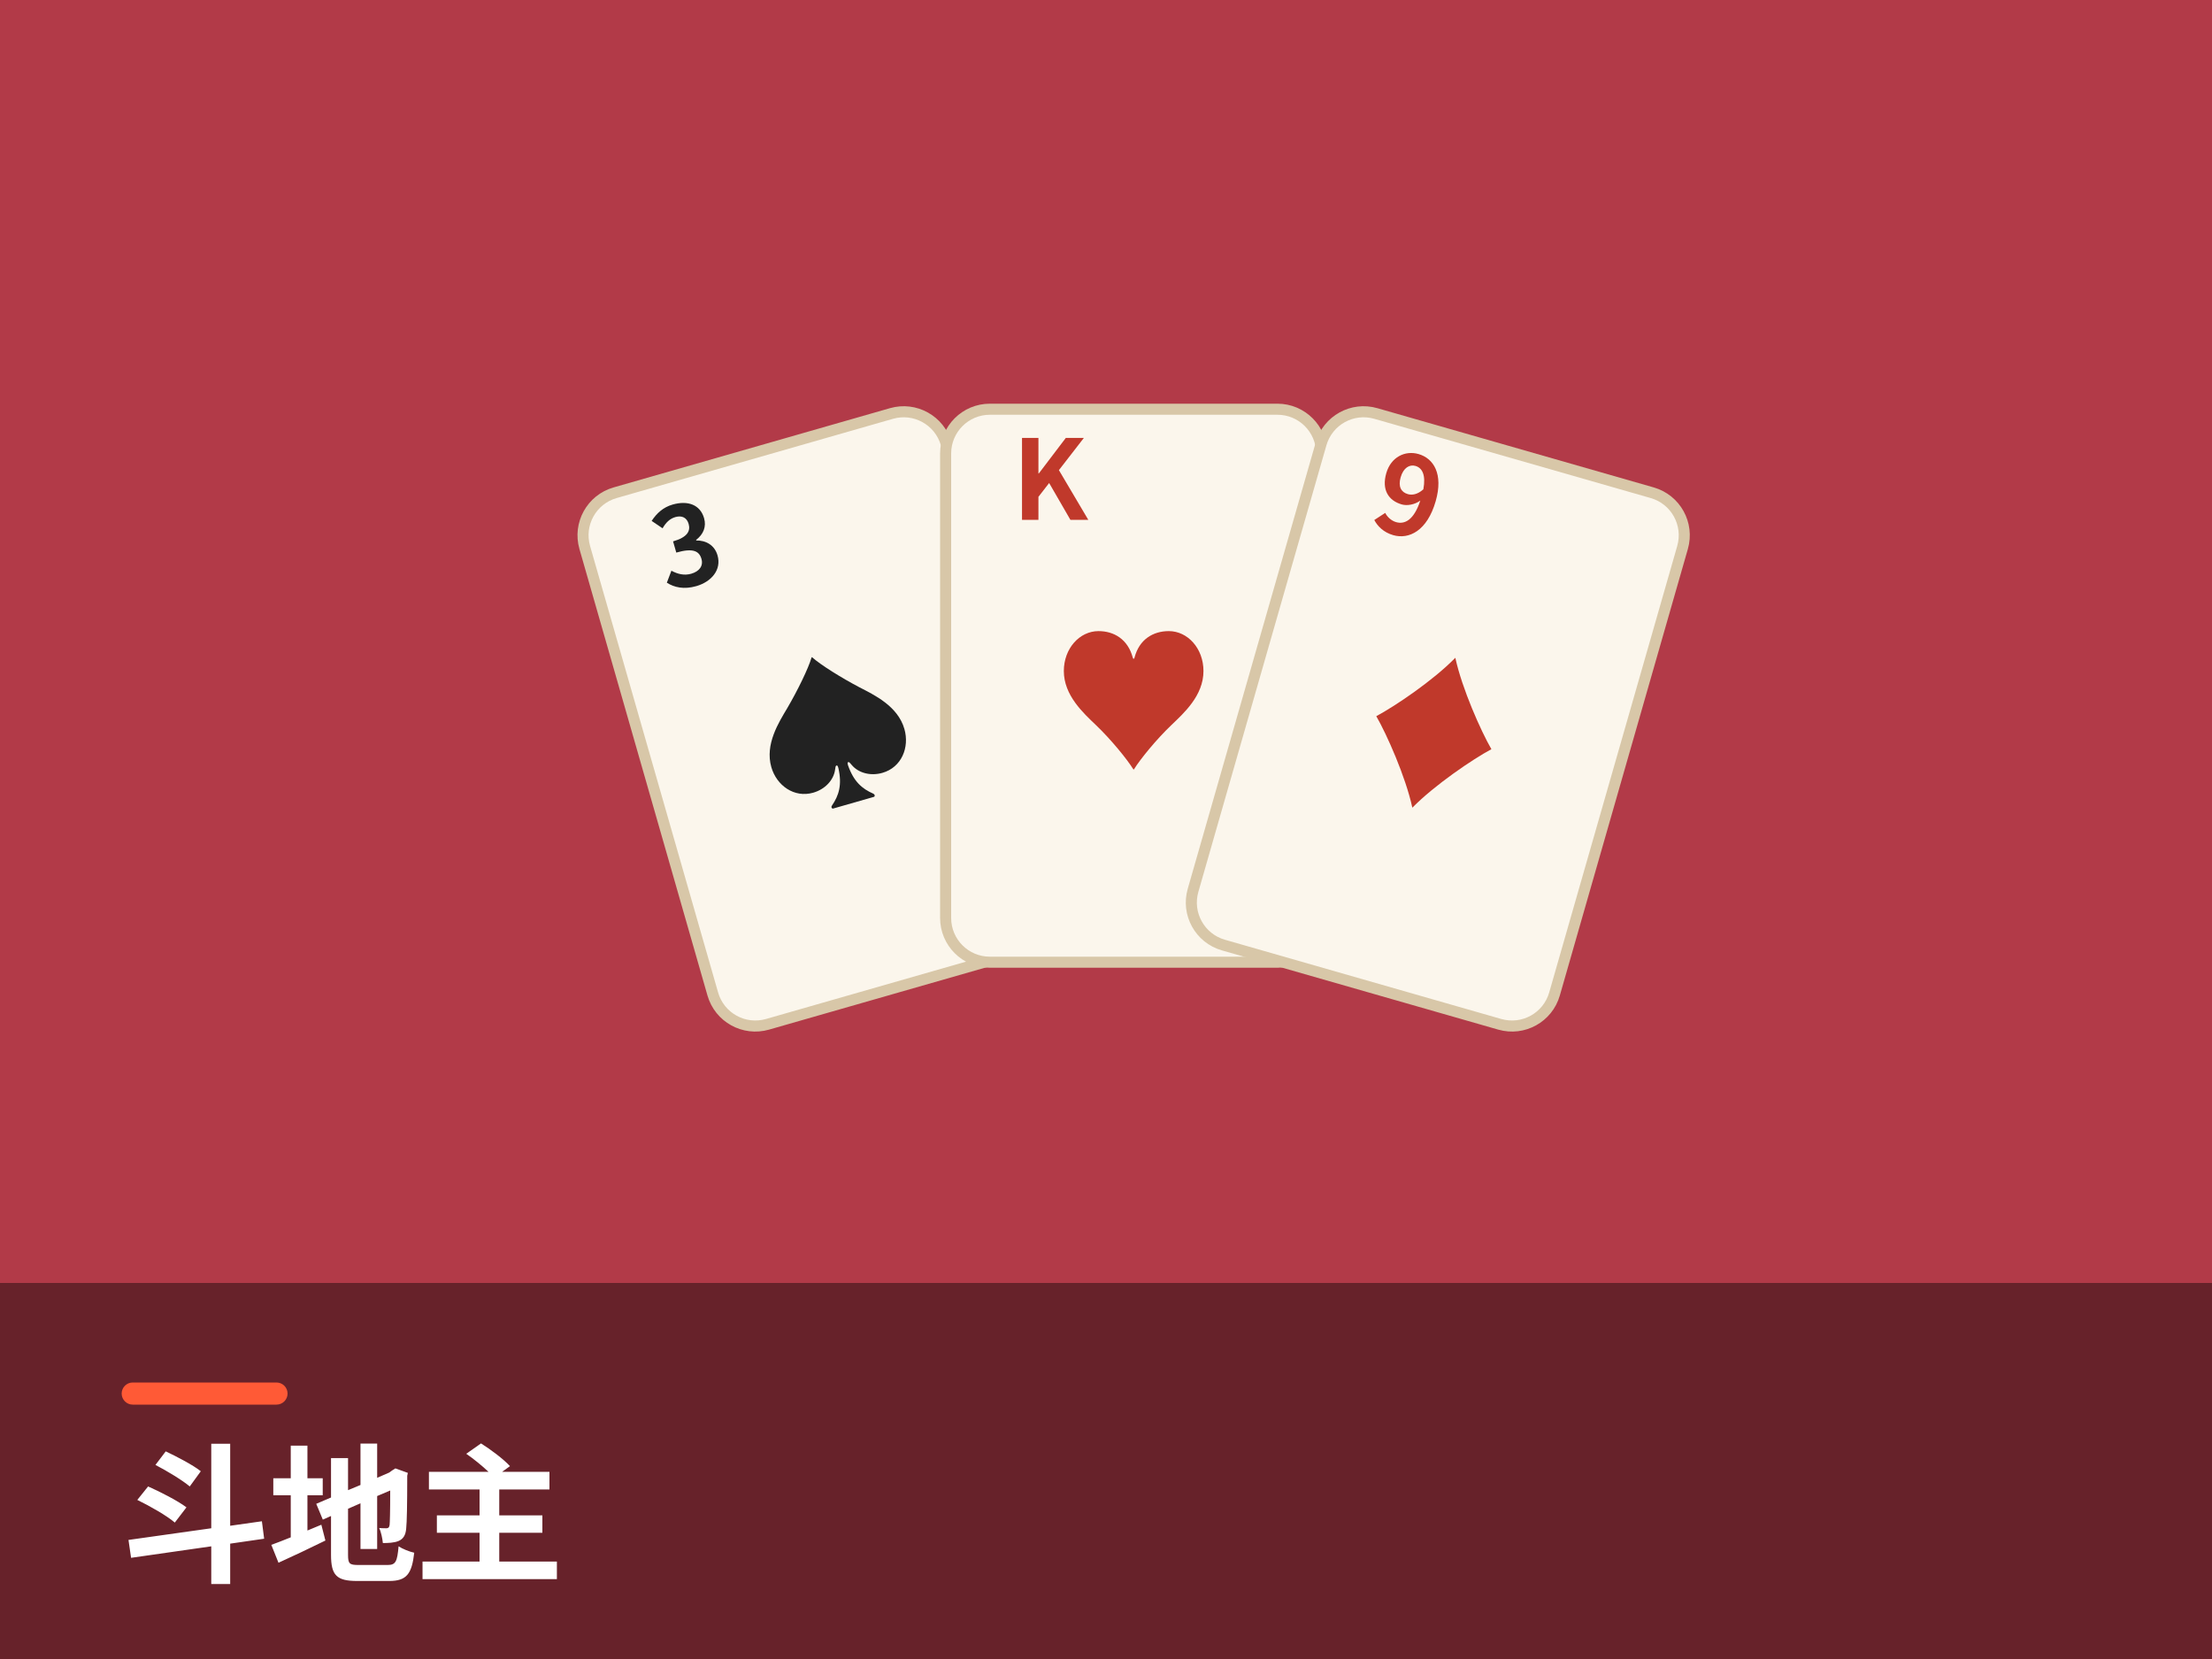
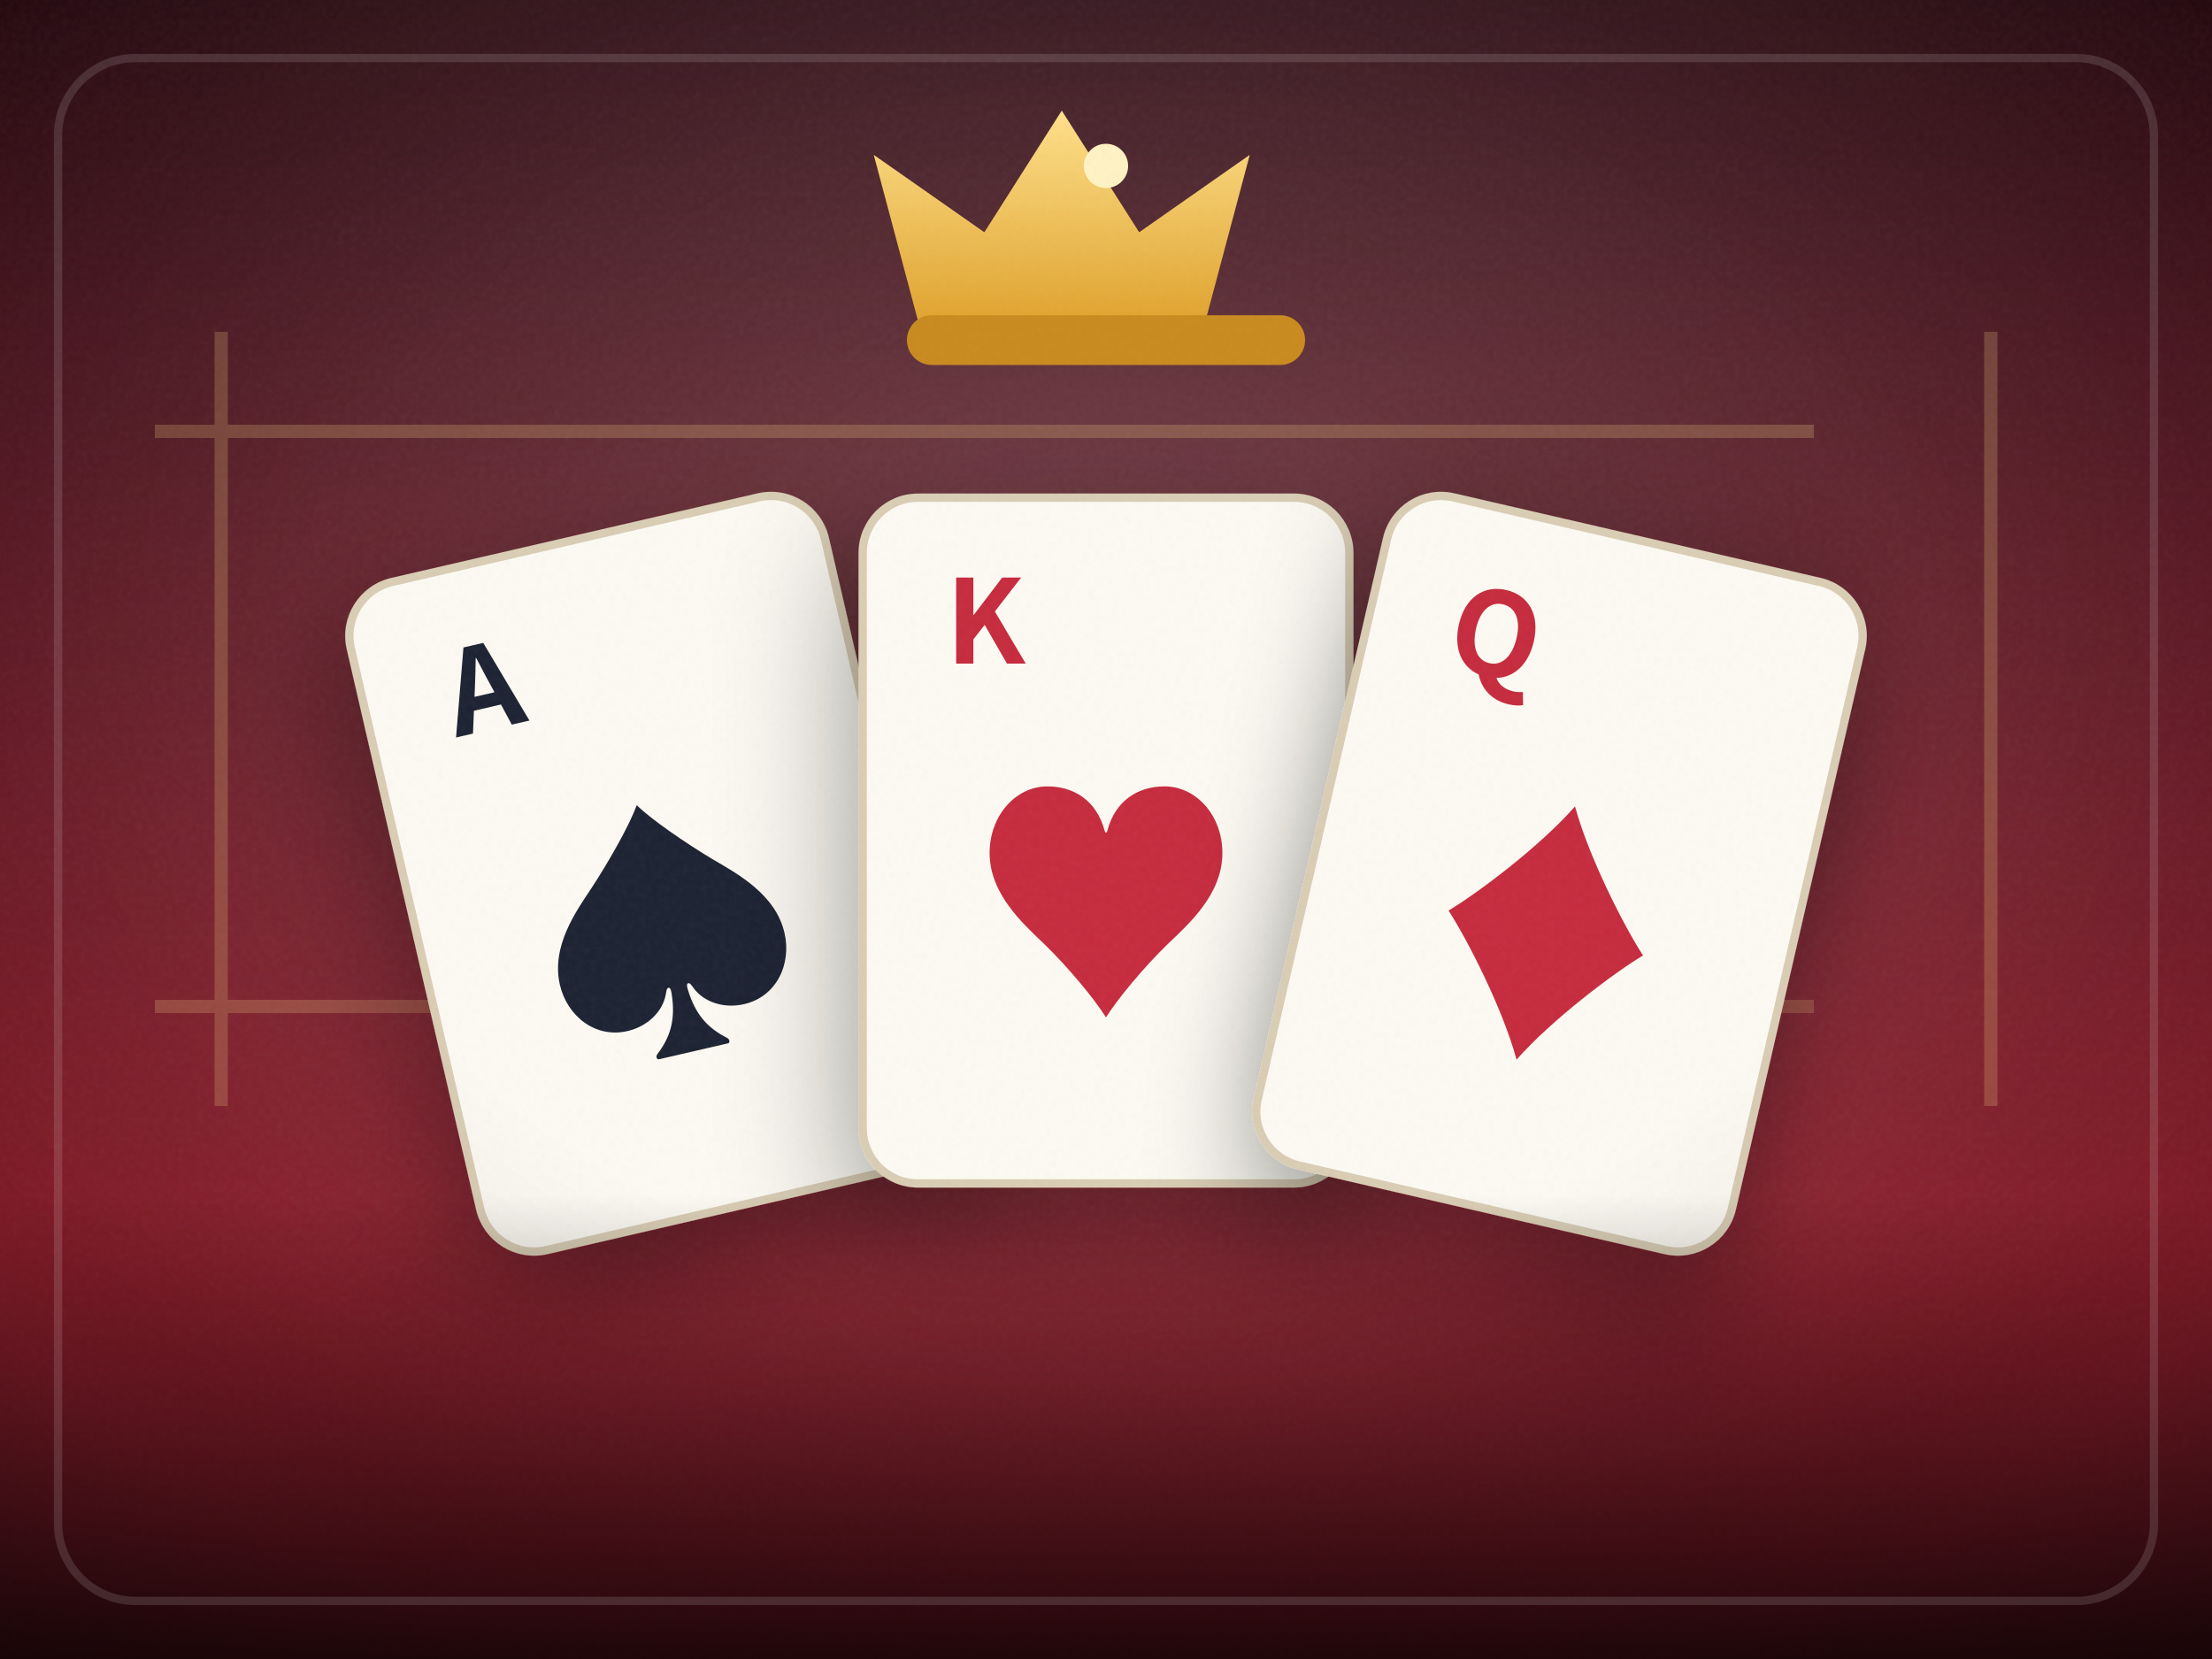
<svg xmlns="http://www.w3.org/2000/svg" viewBox="0 0 400 300" role="img" aria-label="斗地主 封面">
-   <rect width="400" height="300" fill="#B23A48" />
-   <g transform="translate(150 130) rotate(-16)">
-     <rect x="-34" y="-50" width="68" height="100" rx="8" fill="#FBF6EC" stroke="#D8C7A8" stroke-width="2" />
-     <text x="-22" y="-30" font-family="system-ui,-apple-system,'Segoe UI','Noto Sans CJK SC','PingFang SC',sans-serif" font-size="20" font-weight="800" fill="#222">3</text>
-     <text x="0" y="14" font-family="system-ui,-apple-system,'Segoe UI','Noto Sans CJK SC','PingFang SC',sans-serif" font-size="30" font-weight="800" fill="#222" text-anchor="middle">♠</text>
+   <defs>
+     <linearGradient id="bg" x1="0" y1="0" x2="0" y2="1">
+       <stop offset="0" stop-color="#2A0810" />
+       <stop offset="1" stop-color="#B02233" />
+     </linearGradient>
+     <radialGradient id="gl" cx="0.5" cy="0.36" r="0.62">
+       <stop offset="0" stop-color="#fff" stop-opacity="0.2" />
+       <stop offset="1" stop-color="#fff" stop-opacity="0" />
+     </radialGradient>
+     <radialGradient id="vg" cx="0.5" cy="0.42" r="0.8">
+       <stop offset="0.45" stop-color="#000" stop-opacity="0" />
+       <stop offset="0.78" stop-color="#000" stop-opacity="0.12" />
+       <stop offset="1" stop-color="#000" stop-opacity="0.4" />
+     </radialGradient>
+     <linearGradient id="sc" x1="0" y1="0" x2="0" y2="1">
+       <stop offset="0" stop-color="#000" stop-opacity="0" />
+       <stop offset="0.45" stop-color="#000" stop-opacity="0.34" />
+       <stop offset="1" stop-color="#000" stop-opacity="0.8" />
+     </linearGradient>
+     <filter id="nz" x="0" y="0" width="100%" height="100%">
+       <feTurbulence type="fractalNoise" baseFrequency="0.9" numOctaves="3" stitchTiles="stitch" />
+       <feColorMatrix type="saturate" values="0" />
+     </filter>
+     <filter id="sh" x="-50%" y="-50%" width="200%" height="200%">
+       <feDropShadow dx="0" dy="8" stdDeviation="12" flood-color="#000" flood-opacity="0.42" />
+     </filter>
+     <linearGradient id="crown" x1="0" y1="0" x2="0" y2="1">
+       <stop offset="0" stop-color="#FFE08A" />
+       <stop offset="1" stop-color="#E0A32E" />
+     </linearGradient>
+   </defs>
+   <rect width="400" height="300" fill="url(#bg)" />
+   <rect width="400" height="300" fill="url(#gl)" />
+   <g opacity="0.22" stroke="#FFD98A" stroke-width="2.4" fill="none">
+     <path d="M40 60 l0 140 M360 60 l0 140 M28 78 h300 M28 182 h300" />
  </g>
-   <g transform="translate(205 124) rotate(0)">
-     <rect x="-34" y="-50" width="68" height="100" rx="8" fill="#FBF6EC" stroke="#D8C7A8" stroke-width="2" />
-     <text x="-22" y="-30" font-family="system-ui,-apple-system,'Segoe UI','Noto Sans CJK SC','PingFang SC',sans-serif" font-size="20" font-weight="800" fill="#C0392B">K</text>
-     <text x="0" y="14" font-family="system-ui,-apple-system,'Segoe UI','Noto Sans CJK SC','PingFang SC',sans-serif" font-size="30" font-weight="800" fill="#C0392B" text-anchor="middle">♥</text>
+   <g transform="translate(200 24)">
+     <path d="M-34 34 l-8 -30 l20 14 l14 -22 l14 22 l20 -14 l-8 30 z" fill="url(#crown)" />
+     <rect x="-36" y="33" width="72" height="9" rx="4.5" fill="#C98A1E" />
+     <circle cx="0" cy="6" r="4" fill="#FFF3C4" />
  </g>
-   <g transform="translate(260 130) rotate(16)">
-     <rect x="-34" y="-50" width="68" height="100" rx="8" fill="#FBF6EC" stroke="#D8C7A8" stroke-width="2" />
-     <text x="-22" y="-30" font-family="system-ui,-apple-system,'Segoe UI','Noto Sans CJK SC','PingFang SC',sans-serif" font-size="20" font-weight="800" fill="#C0392B">9</text>
-     <text x="0" y="14" font-family="system-ui,-apple-system,'Segoe UI','Noto Sans CJK SC','PingFang SC',sans-serif" font-size="30" font-weight="800" fill="#C0392B" text-anchor="middle">♦</text>
+   <g transform="rotate(-13 118 158)" filter="url(#sh)">
+     <rect x="74" y="96" width="88" height="124" rx="10" fill="#FDFAF3" />
+     <rect x="74" y="96" width="88" height="124" rx="10" fill="none" stroke="#D9CDB4" stroke-width="1.5" />
+     <text x="89" y="126" font-family="system-ui,-apple-system,'Segoe UI','Noto Sans CJK SC','PingFang SC','Microsoft YaHei',sans-serif" font-size="21" font-weight="800" fill="#1E2430">A</text>
+     <text x="118" y="188" text-anchor="middle" font-family="system-ui,-apple-system,'Segoe UI','Noto Sans CJK SC','PingFang SC','Microsoft YaHei',sans-serif" font-size="50" fill="#1E2430">♠</text>
  </g>
-   <rect x="0" y="232" width="400" height="68" fill="#000" opacity="0.42" />
-   <rect x="22" y="250" width="30" height="4" rx="2" fill="#FF5A36" />
-   <text x="22" y="284" font-family="system-ui,-apple-system,'Segoe UI','Noto Sans CJK SC','PingFang SC',sans-serif" font-size="27" font-weight="800" fill="#ffffff" letter-spacing="-0.5">斗地主</text>
+   <g transform="rotate(0 200 152)" filter="url(#sh)">
+     <rect x="156" y="90" width="88" height="124" rx="10" fill="#FDFAF3" />
+     <rect x="156" y="90" width="88" height="124" rx="10" fill="none" stroke="#D9CDB4" stroke-width="1.5" />
+     <text x="171" y="120" font-family="system-ui,-apple-system,'Segoe UI','Noto Sans CJK SC','PingFang SC','Microsoft YaHei',sans-serif" font-size="21" font-weight="800" fill="#C62B3C">K</text>
+     <text x="200" y="182" text-anchor="middle" font-family="system-ui,-apple-system,'Segoe UI','Noto Sans CJK SC','PingFang SC','Microsoft YaHei',sans-serif" font-size="50" fill="#C62B3C">♥</text>
+   </g>
+   <g transform="rotate(13 282 158)" filter="url(#sh)">
+     <rect x="238" y="96" width="88" height="124" rx="10" fill="#FDFAF3" />
+     <rect x="238" y="96" width="88" height="124" rx="10" fill="none" stroke="#D9CDB4" stroke-width="1.5" />
+     <text x="253" y="126" font-family="system-ui,-apple-system,'Segoe UI','Noto Sans CJK SC','PingFang SC','Microsoft YaHei',sans-serif" font-size="21" font-weight="800" fill="#C62B3C">Q</text>
+     <text x="282" y="188" text-anchor="middle" font-family="system-ui,-apple-system,'Segoe UI','Noto Sans CJK SC','PingFang SC','Microsoft YaHei',sans-serif" font-size="50" fill="#C62B3C">♦</text>
+   </g>
+   <rect width="400" height="300" fill="url(#vg)" />
+   <rect width="400" height="300" filter="url(#nz)" opacity="0.05" style="mix-blend-mode:normal" />
+   <rect y="216" width="400" height="84" fill="url(#sc)" />
+   <rect x="10.5" y="10.5" width="379" height="279" rx="14" fill="none" stroke="#fff" stroke-opacity="0.13" stroke-width="1.5" />
</svg>
